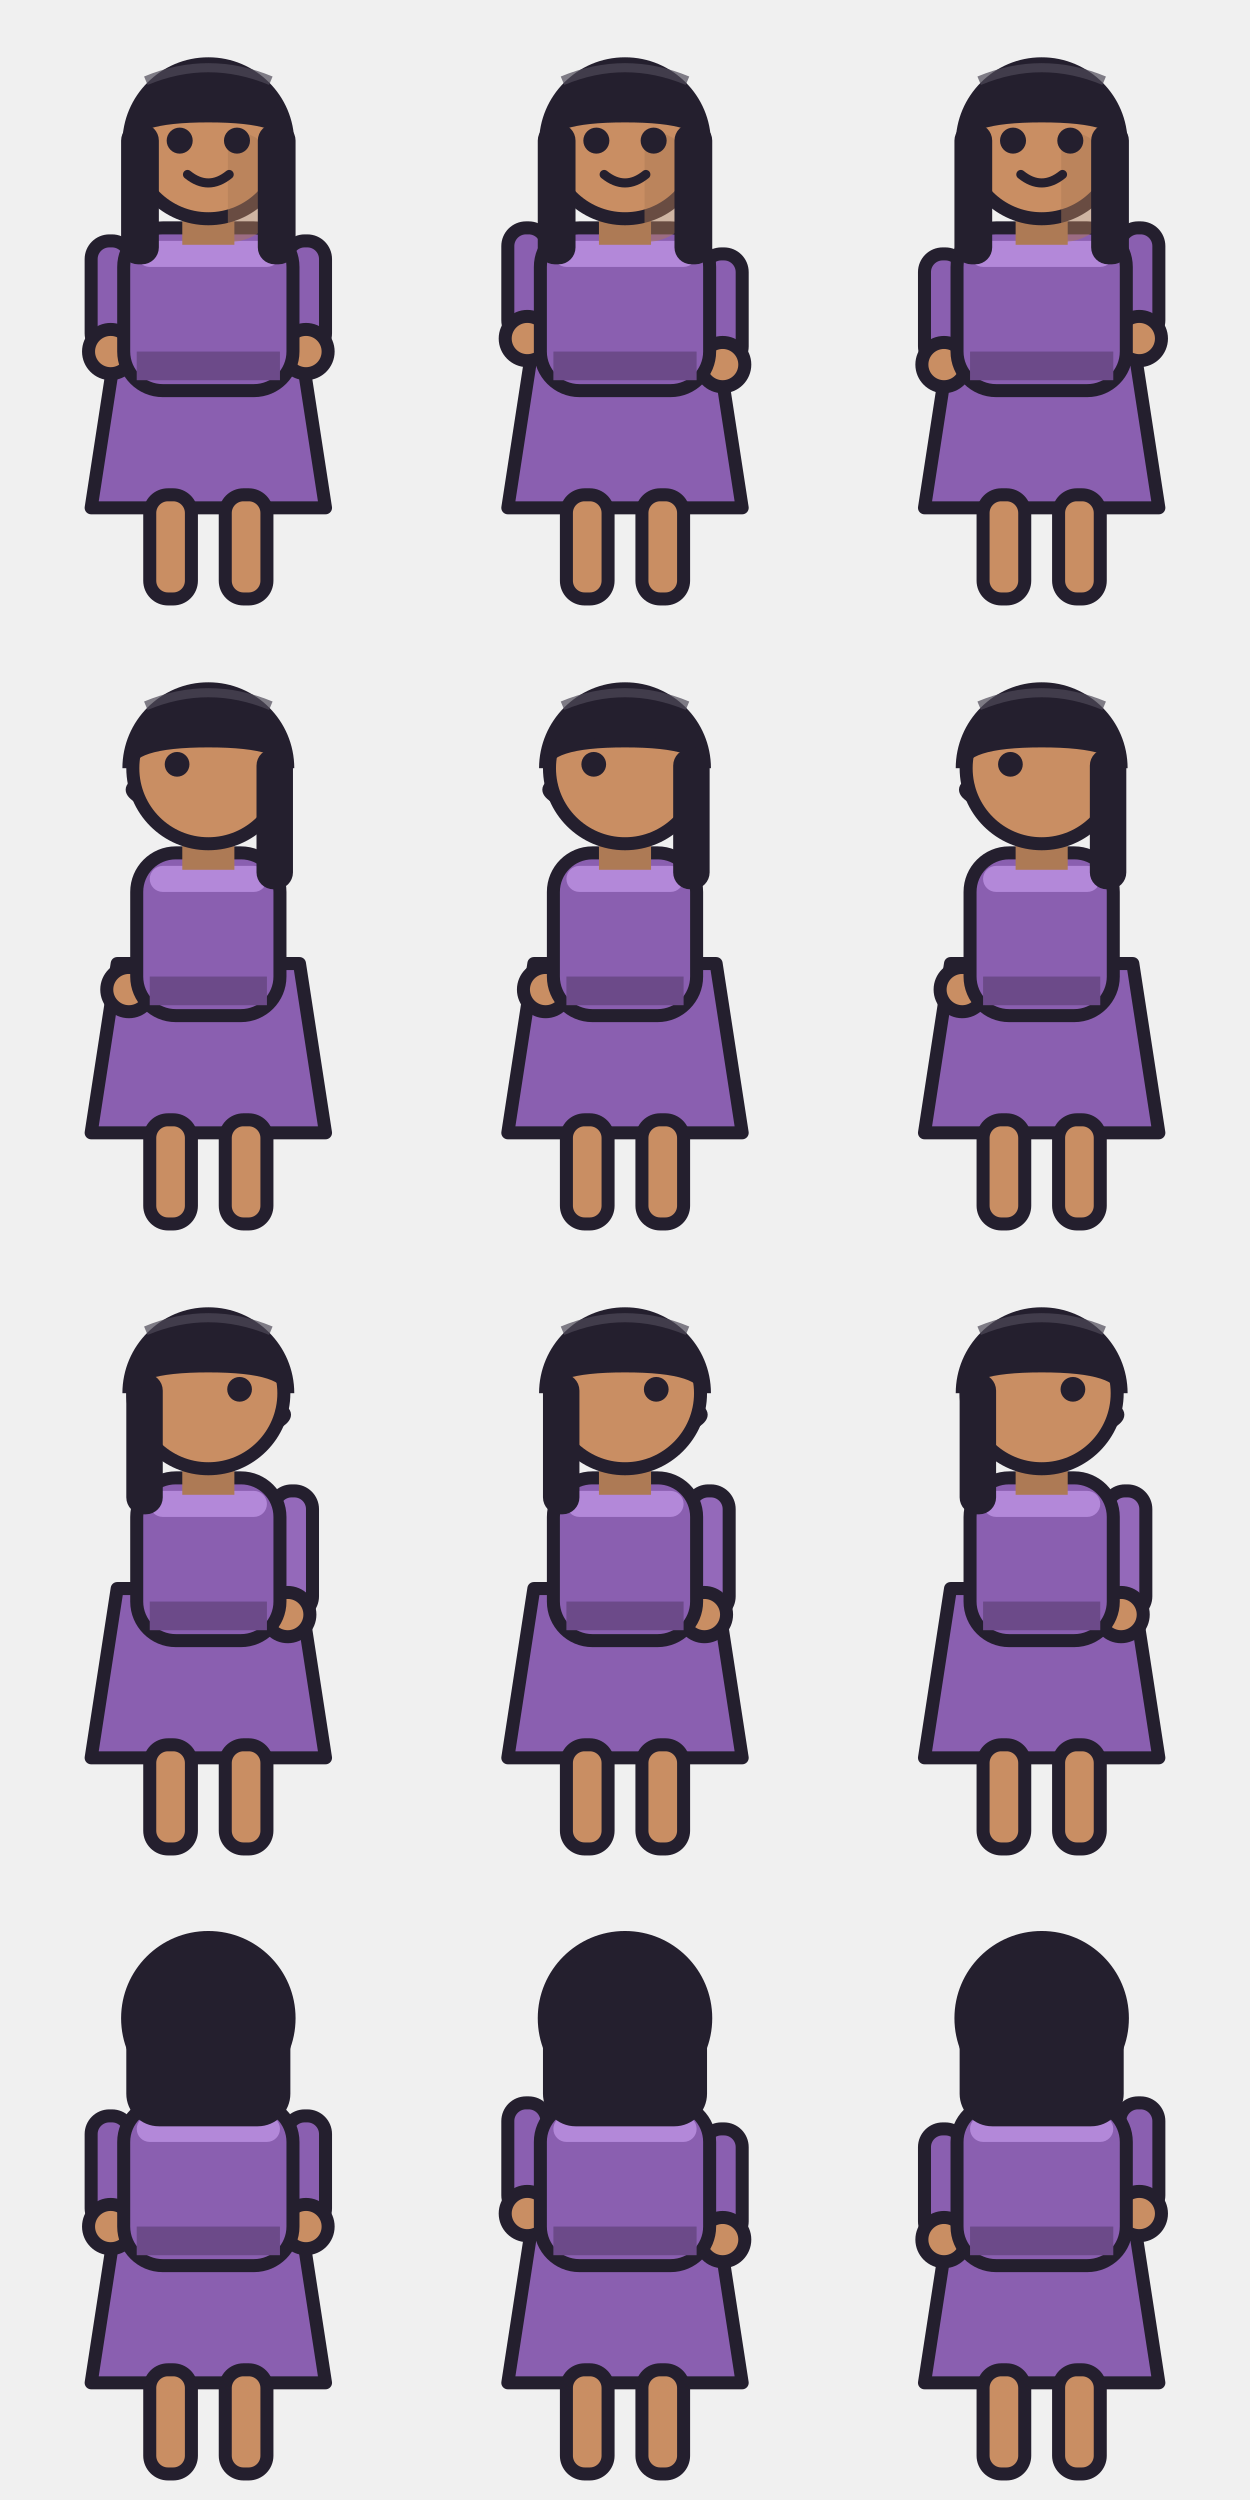
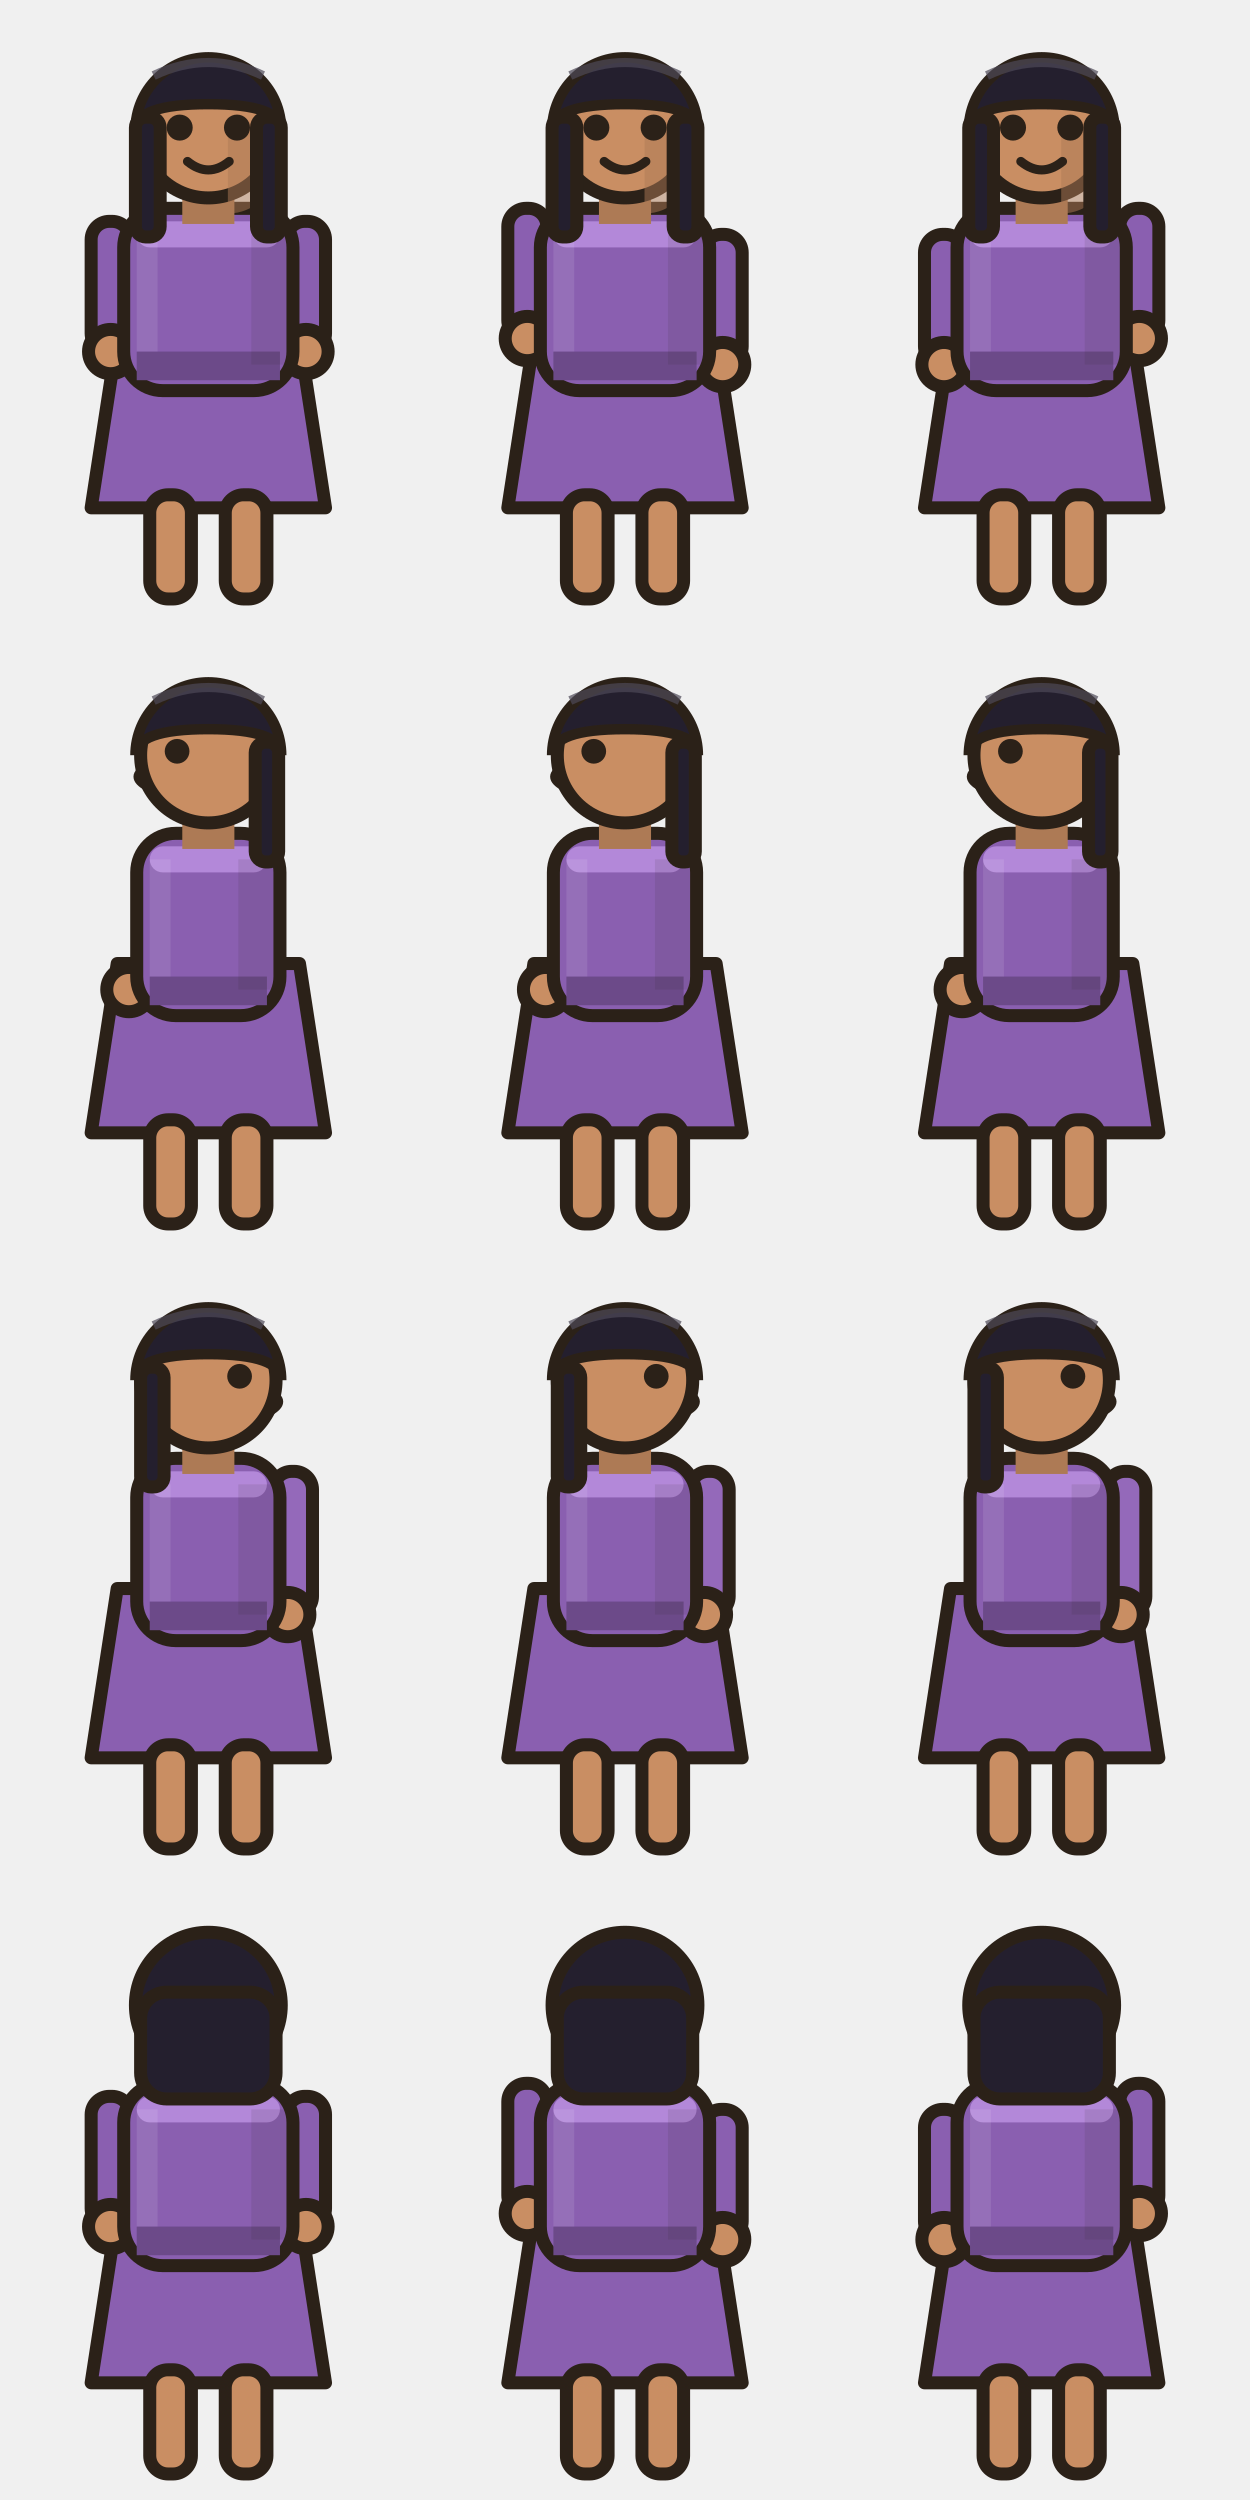
<svg xmlns="http://www.w3.org/2000/svg" width="96" height="192" viewBox="0 0 96 192">
  <g transform="translate(0 0)">
-     <path d="M9 26 L23 26 L25 39 L7 39 Z" fill="#8a5fb0" stroke="#241f2e" stroke-width="1" stroke-linejoin="round" />
-     <rect x="11.5" y="38" width="3.2" height="8" rx="1.4" fill="#c98e63" stroke="#241f2e" stroke-width="1" />
-     <rect x="17.3" y="38" width="3.2" height="8" rx="1.4" fill="#c98e63" stroke="#241f2e" stroke-width="1" />
-     <rect x="7" y="18.5" width="3" height="8.5" rx="1.4" fill="#8a5fb0" stroke="#241f2e" stroke-width="1" />
-     <rect x="22" y="18.5" width="3" height="8.5" rx="1.4" fill="#8a5fb0" stroke="#241f2e" stroke-width="1" />
-     <circle cx="8.5" cy="27" r="1.7" fill="#c98e63" stroke="#241f2e" stroke-width="1" />
-     <circle cx="23.5" cy="27" r="1.7" fill="#c98e63" stroke="#241f2e" stroke-width="1" />
-     <rect x="9.5" y="17.5" width="13" height="12.5" rx="3" fill="#8a5fb0" stroke="#241f2e" stroke-width="1" />
-     <rect x="10.5" y="18.5" width="11" height="2" rx="1" fill="#b388d9" />
-     <rect x="10.5" y="27" width="11" height="2.2" fill="#6c4a89" />
-     <rect x="14" y="15.3" width="4" height="3.5" fill="#ad7a55" />
-     <circle cx="16" cy="11" r="5.8" fill="#c98e63" stroke="#241f2e" stroke-width="1" />
-     <path d="M17.5 10 a4.3 4.3 0 0 1 0 8.6" fill="#ad7a55" opacity="0.5" />
-     <path d="M9.8 11 a6.2 6.2 0 0 1 12.4 0 q0 -2 -6.2 -2 q-6.2 0 -6.2 2 z" fill="#241f2e" stroke="#241f2e" stroke-width="0.8" />
-     <path d="M11.2 6.2 q4.8 -2 9.6 0" fill="none" stroke="#4d4857" stroke-width="0.7" opacity="0.7" />
-     <rect x="9.8" y="10" width="1.9" height="9.8" rx="0.8" fill="#241f2e" stroke="#241f2e" stroke-width="1" />
-     <rect x="20.3" y="10" width="1.9" height="9.8" rx="0.8" fill="#241f2e" stroke="#241f2e" stroke-width="1" />
-     <circle cx="13.8" cy="10.8" r="1" fill="#241f2e" />
-     <circle cx="18.2" cy="10.8" r="1" fill="#241f2e" />
-     <path d="M14.4 13.4 q1.6 1.3 3.2 0" fill="none" stroke="#241f2e" stroke-width="0.7" stroke-linecap="round" />
+     <path d="M9 26 L23 26 L25 39 L7 39 Z" fill="#8a5fb0" stroke="#2b2118" stroke-width="1" stroke-linejoin="round" />
+     <rect x="11.5" y="38" width="3.2" height="8" rx="1.4" fill="#c98e63" stroke="#2b2118" stroke-width="1" />
+     <rect x="17.3" y="38" width="3.2" height="8" rx="1.4" fill="#c98e63" stroke="#2b2118" stroke-width="1" />
+     <rect x="7" y="17" width="3" height="10" rx="1.4" fill="#8a5fb0" stroke="#2b2118" stroke-width="1" />
+     <rect x="22" y="17" width="3" height="10" rx="1.4" fill="#8a5fb0" stroke="#2b2118" stroke-width="1" />
+     <circle cx="8.5" cy="27" r="1.7" fill="#c98e63" stroke="#2b2118" stroke-width="1" />
+     <circle cx="23.5" cy="27" r="1.7" fill="#c98e63" stroke="#2b2118" stroke-width="1" />
+     <rect x="9.5" y="16" width="13" height="14" rx="3" fill="#8a5fb0" stroke="#2b2118" stroke-width="1" />
+     <rect x="10.5" y="17" width="11" height="2" rx="1" fill="#b388d9" />
+     <rect x="10.5" y="27" width="11" height="2.2" fill="#6c4a89" />
+     <rect x="19.3" y="18" width="3" height="10" fill="#2b2118" opacity="0.10" />
+     <rect x="10.5" y="18" width="1.6" height="9" fill="#ffffff" opacity="0.10" />
+     <rect x="14" y="13.7" width="4" height="3.5" fill="#ad7a55" />
+     <circle cx="16" cy="10" r="5.2" fill="#c98e63" stroke="#2b2118" stroke-width="1" />
+     <path d="M17.5 9 a3.7 3.7 0 0 1 0 7.4" fill="#ad7a55" opacity="0.5" />
+     <path d="M10.4 10 a5.6 5.6 0 0 1 11.2 0 q0 -2 -5.6 -2 q-5.6 0 -5.6 2 z" fill="#241f2e" stroke="#2b2118" stroke-width="0.8" />
+     <path d="M11.8 5.8 q4.2 -2 8.4 0" fill="none" stroke="#4d4857" stroke-width="0.7" opacity="0.7" />
+     <rect x="10.4" y="9" width="1.9" height="9.2" rx="0.8" fill="#241f2e" stroke="#2b2118" stroke-width="1" />
+     <rect x="19.7" y="9" width="1.9" height="9.2" rx="0.8" fill="#241f2e" stroke="#2b2118" stroke-width="1" />
+     <circle cx="13.8" cy="9.8" r="1" fill="#2b2118" />
+     <circle cx="18.2" cy="9.8" r="1" fill="#2b2118" />
+     <path d="M14.4 12.4 q1.6 1.3 3.2 0" fill="none" stroke="#2b2118" stroke-width="0.7" stroke-linecap="round" />
  </g>
  <g transform="translate(32 0)">
-     <path d="M9 26 L23 26 L25 39 L7 39 Z" fill="#8a5fb0" stroke="#241f2e" stroke-width="1" stroke-linejoin="round" />
-     <rect x="11.5" y="38" width="3.2" height="8" rx="1.4" fill="#c98e63" stroke="#241f2e" stroke-width="1" />
-     <rect x="17.3" y="38" width="3.2" height="8" rx="1.4" fill="#c98e63" stroke="#241f2e" stroke-width="1" />
-     <rect x="7" y="17.5" width="3" height="8.5" rx="1.4" fill="#8a5fb0" stroke="#241f2e" stroke-width="1" />
-     <rect x="22" y="19.5" width="3" height="8.5" rx="1.4" fill="#8a5fb0" stroke="#241f2e" stroke-width="1" />
-     <circle cx="8.5" cy="26" r="1.7" fill="#c98e63" stroke="#241f2e" stroke-width="1" />
-     <circle cx="23.5" cy="28" r="1.7" fill="#c98e63" stroke="#241f2e" stroke-width="1" />
-     <rect x="9.5" y="17.5" width="13" height="12.5" rx="3" fill="#8a5fb0" stroke="#241f2e" stroke-width="1" />
-     <rect x="10.5" y="18.5" width="11" height="2" rx="1" fill="#b388d9" />
-     <rect x="10.5" y="27" width="11" height="2.2" fill="#6c4a89" />
-     <rect x="14" y="15.3" width="4" height="3.5" fill="#ad7a55" />
-     <circle cx="16" cy="11" r="5.8" fill="#c98e63" stroke="#241f2e" stroke-width="1" />
-     <path d="M17.5 10 a4.3 4.3 0 0 1 0 8.6" fill="#ad7a55" opacity="0.5" />
-     <path d="M9.8 11 a6.2 6.2 0 0 1 12.4 0 q0 -2 -6.2 -2 q-6.2 0 -6.2 2 z" fill="#241f2e" stroke="#241f2e" stroke-width="0.8" />
-     <path d="M11.2 6.2 q4.8 -2 9.6 0" fill="none" stroke="#4d4857" stroke-width="0.7" opacity="0.7" />
-     <rect x="9.8" y="10" width="1.9" height="9.8" rx="0.8" fill="#241f2e" stroke="#241f2e" stroke-width="1" />
-     <rect x="20.3" y="10" width="1.9" height="9.8" rx="0.8" fill="#241f2e" stroke="#241f2e" stroke-width="1" />
-     <circle cx="13.8" cy="10.8" r="1" fill="#241f2e" />
-     <circle cx="18.2" cy="10.8" r="1" fill="#241f2e" />
-     <path d="M14.4 13.4 q1.6 1.3 3.2 0" fill="none" stroke="#241f2e" stroke-width="0.7" stroke-linecap="round" />
+     <path d="M9 26 L23 26 L25 39 L7 39 Z" fill="#8a5fb0" stroke="#2b2118" stroke-width="1" stroke-linejoin="round" />
+     <rect x="11.5" y="38" width="3.2" height="8" rx="1.4" fill="#c98e63" stroke="#2b2118" stroke-width="1" />
+     <rect x="17.3" y="38" width="3.2" height="8" rx="1.4" fill="#c98e63" stroke="#2b2118" stroke-width="1" />
+     <rect x="7" y="16" width="3" height="10" rx="1.4" fill="#8a5fb0" stroke="#2b2118" stroke-width="1" />
+     <rect x="22" y="18" width="3" height="10" rx="1.4" fill="#8a5fb0" stroke="#2b2118" stroke-width="1" />
+     <circle cx="8.5" cy="26" r="1.7" fill="#c98e63" stroke="#2b2118" stroke-width="1" />
+     <circle cx="23.5" cy="28" r="1.7" fill="#c98e63" stroke="#2b2118" stroke-width="1" />
+     <rect x="9.5" y="16" width="13" height="14" rx="3" fill="#8a5fb0" stroke="#2b2118" stroke-width="1" />
+     <rect x="10.5" y="17" width="11" height="2" rx="1" fill="#b388d9" />
+     <rect x="10.5" y="27" width="11" height="2.2" fill="#6c4a89" />
+     <rect x="19.3" y="18" width="3" height="10" fill="#2b2118" opacity="0.10" />
+     <rect x="10.5" y="18" width="1.6" height="9" fill="#ffffff" opacity="0.10" />
+     <rect x="14" y="13.7" width="4" height="3.5" fill="#ad7a55" />
+     <circle cx="16" cy="10" r="5.2" fill="#c98e63" stroke="#2b2118" stroke-width="1" />
+     <path d="M17.5 9 a3.7 3.7 0 0 1 0 7.4" fill="#ad7a55" opacity="0.5" />
+     <path d="M10.4 10 a5.6 5.6 0 0 1 11.2 0 q0 -2 -5.6 -2 q-5.6 0 -5.6 2 z" fill="#241f2e" stroke="#2b2118" stroke-width="0.8" />
+     <path d="M11.8 5.8 q4.2 -2 8.4 0" fill="none" stroke="#4d4857" stroke-width="0.7" opacity="0.7" />
+     <rect x="10.4" y="9" width="1.9" height="9.2" rx="0.8" fill="#241f2e" stroke="#2b2118" stroke-width="1" />
+     <rect x="19.7" y="9" width="1.9" height="9.2" rx="0.8" fill="#241f2e" stroke="#2b2118" stroke-width="1" />
+     <circle cx="13.8" cy="9.8" r="1" fill="#2b2118" />
+     <circle cx="18.2" cy="9.8" r="1" fill="#2b2118" />
+     <path d="M14.4 12.4 q1.6 1.3 3.2 0" fill="none" stroke="#2b2118" stroke-width="0.7" stroke-linecap="round" />
  </g>
  <g transform="translate(64 0)">
-     <path d="M9 26 L23 26 L25 39 L7 39 Z" fill="#8a5fb0" stroke="#241f2e" stroke-width="1" stroke-linejoin="round" />
-     <rect x="11.5" y="38" width="3.2" height="8" rx="1.4" fill="#c98e63" stroke="#241f2e" stroke-width="1" />
-     <rect x="17.3" y="38" width="3.2" height="8" rx="1.4" fill="#c98e63" stroke="#241f2e" stroke-width="1" />
-     <rect x="7" y="19.5" width="3" height="8.5" rx="1.4" fill="#8a5fb0" stroke="#241f2e" stroke-width="1" />
-     <rect x="22" y="17.5" width="3" height="8.5" rx="1.4" fill="#8a5fb0" stroke="#241f2e" stroke-width="1" />
-     <circle cx="8.5" cy="28" r="1.7" fill="#c98e63" stroke="#241f2e" stroke-width="1" />
-     <circle cx="23.5" cy="26" r="1.7" fill="#c98e63" stroke="#241f2e" stroke-width="1" />
-     <rect x="9.5" y="17.5" width="13" height="12.5" rx="3" fill="#8a5fb0" stroke="#241f2e" stroke-width="1" />
-     <rect x="10.5" y="18.5" width="11" height="2" rx="1" fill="#b388d9" />
-     <rect x="10.5" y="27" width="11" height="2.2" fill="#6c4a89" />
-     <rect x="14" y="15.3" width="4" height="3.5" fill="#ad7a55" />
-     <circle cx="16" cy="11" r="5.8" fill="#c98e63" stroke="#241f2e" stroke-width="1" />
-     <path d="M17.5 10 a4.3 4.3 0 0 1 0 8.6" fill="#ad7a55" opacity="0.5" />
-     <path d="M9.8 11 a6.2 6.2 0 0 1 12.4 0 q0 -2 -6.2 -2 q-6.2 0 -6.2 2 z" fill="#241f2e" stroke="#241f2e" stroke-width="0.8" />
-     <path d="M11.2 6.2 q4.8 -2 9.6 0" fill="none" stroke="#4d4857" stroke-width="0.7" opacity="0.7" />
-     <rect x="9.8" y="10" width="1.9" height="9.8" rx="0.8" fill="#241f2e" stroke="#241f2e" stroke-width="1" />
-     <rect x="20.3" y="10" width="1.9" height="9.8" rx="0.8" fill="#241f2e" stroke="#241f2e" stroke-width="1" />
-     <circle cx="13.8" cy="10.8" r="1" fill="#241f2e" />
-     <circle cx="18.2" cy="10.8" r="1" fill="#241f2e" />
-     <path d="M14.4 13.4 q1.6 1.3 3.2 0" fill="none" stroke="#241f2e" stroke-width="0.7" stroke-linecap="round" />
+     <path d="M9 26 L23 26 L25 39 L7 39 Z" fill="#8a5fb0" stroke="#2b2118" stroke-width="1" stroke-linejoin="round" />
+     <rect x="11.5" y="38" width="3.2" height="8" rx="1.4" fill="#c98e63" stroke="#2b2118" stroke-width="1" />
+     <rect x="17.3" y="38" width="3.2" height="8" rx="1.4" fill="#c98e63" stroke="#2b2118" stroke-width="1" />
+     <rect x="7" y="18" width="3" height="10" rx="1.4" fill="#8a5fb0" stroke="#2b2118" stroke-width="1" />
+     <rect x="22" y="16" width="3" height="10" rx="1.4" fill="#8a5fb0" stroke="#2b2118" stroke-width="1" />
+     <circle cx="8.5" cy="28" r="1.7" fill="#c98e63" stroke="#2b2118" stroke-width="1" />
+     <circle cx="23.5" cy="26" r="1.7" fill="#c98e63" stroke="#2b2118" stroke-width="1" />
+     <rect x="9.5" y="16" width="13" height="14" rx="3" fill="#8a5fb0" stroke="#2b2118" stroke-width="1" />
+     <rect x="10.5" y="17" width="11" height="2" rx="1" fill="#b388d9" />
+     <rect x="10.5" y="27" width="11" height="2.2" fill="#6c4a89" />
+     <rect x="19.3" y="18" width="3" height="10" fill="#2b2118" opacity="0.10" />
+     <rect x="10.5" y="18" width="1.6" height="9" fill="#ffffff" opacity="0.10" />
+     <rect x="14" y="13.7" width="4" height="3.5" fill="#ad7a55" />
+     <circle cx="16" cy="10" r="5.2" fill="#c98e63" stroke="#2b2118" stroke-width="1" />
+     <path d="M17.5 9 a3.7 3.7 0 0 1 0 7.4" fill="#ad7a55" opacity="0.5" />
+     <path d="M10.4 10 a5.6 5.6 0 0 1 11.2 0 q0 -2 -5.6 -2 q-5.6 0 -5.6 2 z" fill="#241f2e" stroke="#2b2118" stroke-width="0.8" />
+     <path d="M11.8 5.8 q4.2 -2 8.4 0" fill="none" stroke="#4d4857" stroke-width="0.7" opacity="0.7" />
+     <rect x="10.4" y="9" width="1.9" height="9.2" rx="0.8" fill="#241f2e" stroke="#2b2118" stroke-width="1" />
+     <rect x="19.7" y="9" width="1.9" height="9.2" rx="0.8" fill="#241f2e" stroke="#2b2118" stroke-width="1" />
+     <circle cx="13.8" cy="9.8" r="1" fill="#2b2118" />
+     <circle cx="18.2" cy="9.8" r="1" fill="#2b2118" />
+     <path d="M14.4 12.4 q1.6 1.3 3.2 0" fill="none" stroke="#2b2118" stroke-width="0.7" stroke-linecap="round" />
  </g>
  <g transform="translate(0 48)">
-     <path d="M9 26 L23 26 L25 39 L7 39 Z" fill="#8a5fb0" stroke="#241f2e" stroke-width="1" stroke-linejoin="round" />
-     <rect x="11.5" y="38" width="3.2" height="8" rx="1.4" fill="#c98e63" stroke="#241f2e" stroke-width="1" />
-     <rect x="17.3" y="38" width="3.2" height="8" rx="1.4" fill="#c98e63" stroke="#241f2e" stroke-width="1" />
-     <rect x="11" y="18.5" width="3" height="9.5" rx="1.4" fill="#9469ba" stroke="#241f2e" stroke-width="1" />
-     <circle cx="9.9" cy="28" r="1.7" fill="#c98e63" stroke="#241f2e" stroke-width="1" />
-     <rect x="10.5" y="17.5" width="11" height="12.5" rx="3" fill="#8a5fb0" stroke="#241f2e" stroke-width="1" />
-     <rect x="11.5" y="18.5" width="9" height="2" rx="1" fill="#b388d9" />
-     <rect x="11.5" y="27" width="9" height="2.2" fill="#6c4a89" />
-     <rect x="14" y="15.3" width="4" height="3.5" fill="#ad7a55" />
-     <circle cx="16" cy="11" r="5.8" fill="#c98e63" stroke="#241f2e" stroke-width="1" />
-     <path d="M9.8 11 a6.2 6.2 0 0 1 12.4 0 q0 -2 -6.2 -2 q-6.2 0 -6.2 2 z" fill="#241f2e" stroke="#241f2e" stroke-width="0.8" />
-     <path d="M11.2 6.2 q4.8 -2 9.6 0" fill="none" stroke="#4d4857" stroke-width="0.7" opacity="0.7" />
-     <rect x="20.2" y="10" width="1.8" height="9.8" rx="0.8" fill="#241f2e" stroke="#241f2e" stroke-width="1" />
-     <circle cx="13.6" cy="10.7" r="0.95" fill="#241f2e" />
-     <path d="M10.7 12 q-1.4 0.6 0 1.4" fill="none" stroke="#241f2e" stroke-width="0.7" />
+     <path d="M9 26 L23 26 L25 39 L7 39 Z" fill="#8a5fb0" stroke="#2b2118" stroke-width="1" stroke-linejoin="round" />
+     <rect x="11.5" y="38" width="3.2" height="8" rx="1.4" fill="#c98e63" stroke="#2b2118" stroke-width="1" />
+     <rect x="17.3" y="38" width="3.2" height="8" rx="1.4" fill="#c98e63" stroke="#2b2118" stroke-width="1" />
+     <rect x="11" y="17" width="3" height="11" rx="1.4" fill="#9469ba" stroke="#2b2118" stroke-width="1" />
+     <circle cx="9.9" cy="28" r="1.7" fill="#c98e63" stroke="#2b2118" stroke-width="1" />
+     <rect x="10.5" y="16" width="11" height="14" rx="3" fill="#8a5fb0" stroke="#2b2118" stroke-width="1" />
+     <rect x="11.5" y="17" width="9" height="2" rx="1" fill="#b388d9" />
+     <rect x="11.5" y="27" width="9" height="2.2" fill="#6c4a89" />
+     <rect x="18.3" y="18" width="3" height="10" fill="#2b2118" opacity="0.10" />
+     <rect x="11.5" y="18" width="1.6" height="9" fill="#ffffff" opacity="0.10" />
+     <rect x="14" y="13.7" width="4" height="3.5" fill="#ad7a55" />
+     <circle cx="16" cy="10" r="5.2" fill="#c98e63" stroke="#2b2118" stroke-width="1" />
+     <path d="M10.4 10 a5.6 5.6 0 0 1 11.2 0 q0 -2 -5.6 -2 q-5.6 0 -5.6 2 z" fill="#241f2e" stroke="#2b2118" stroke-width="0.8" />
+     <path d="M11.8 5.8 q4.2 -2 8.4 0" fill="none" stroke="#4d4857" stroke-width="0.7" opacity="0.7" />
+     <rect x="19.6" y="9" width="1.8" height="9.2" rx="0.8" fill="#241f2e" stroke="#2b2118" stroke-width="1" />
+     <circle cx="13.6" cy="9.7" r="0.95" fill="#2b2118" />
+     <path d="M11.3 11 q-1.4 0.6 0 1.4" fill="none" stroke="#2b2118" stroke-width="0.7" />
  </g>
  <g transform="translate(32 48)">
-     <path d="M9 26 L23 26 L25 39 L7 39 Z" fill="#8a5fb0" stroke="#241f2e" stroke-width="1" stroke-linejoin="round" />
-     <rect x="11.5" y="38" width="3.2" height="8" rx="1.4" fill="#c98e63" stroke="#241f2e" stroke-width="1" />
-     <rect x="17.3" y="38" width="3.2" height="8" rx="1.4" fill="#c98e63" stroke="#241f2e" stroke-width="1" />
-     <rect x="11" y="18.5" width="3" height="9.5" rx="1.4" fill="#9469ba" stroke="#241f2e" stroke-width="1" />
-     <circle cx="9.9" cy="28" r="1.7" fill="#c98e63" stroke="#241f2e" stroke-width="1" />
-     <rect x="10.5" y="17.5" width="11" height="12.5" rx="3" fill="#8a5fb0" stroke="#241f2e" stroke-width="1" />
-     <rect x="11.5" y="18.5" width="9" height="2" rx="1" fill="#b388d9" />
-     <rect x="11.5" y="27" width="9" height="2.2" fill="#6c4a89" />
-     <rect x="14" y="15.3" width="4" height="3.5" fill="#ad7a55" />
-     <circle cx="16" cy="11" r="5.8" fill="#c98e63" stroke="#241f2e" stroke-width="1" />
-     <path d="M9.8 11 a6.2 6.2 0 0 1 12.4 0 q0 -2 -6.2 -2 q-6.2 0 -6.2 2 z" fill="#241f2e" stroke="#241f2e" stroke-width="0.8" />
-     <path d="M11.2 6.2 q4.8 -2 9.6 0" fill="none" stroke="#4d4857" stroke-width="0.7" opacity="0.7" />
-     <rect x="20.2" y="10" width="1.8" height="9.8" rx="0.8" fill="#241f2e" stroke="#241f2e" stroke-width="1" />
-     <circle cx="13.6" cy="10.7" r="0.95" fill="#241f2e" />
-     <path d="M10.7 12 q-1.4 0.6 0 1.4" fill="none" stroke="#241f2e" stroke-width="0.7" />
+     <path d="M9 26 L23 26 L25 39 L7 39 Z" fill="#8a5fb0" stroke="#2b2118" stroke-width="1" stroke-linejoin="round" />
+     <rect x="11.5" y="38" width="3.2" height="8" rx="1.4" fill="#c98e63" stroke="#2b2118" stroke-width="1" />
+     <rect x="17.3" y="38" width="3.2" height="8" rx="1.4" fill="#c98e63" stroke="#2b2118" stroke-width="1" />
+     <rect x="11" y="17" width="3" height="11" rx="1.4" fill="#9469ba" stroke="#2b2118" stroke-width="1" />
+     <circle cx="9.9" cy="28" r="1.7" fill="#c98e63" stroke="#2b2118" stroke-width="1" />
+     <rect x="10.5" y="16" width="11" height="14" rx="3" fill="#8a5fb0" stroke="#2b2118" stroke-width="1" />
+     <rect x="11.5" y="17" width="9" height="2" rx="1" fill="#b388d9" />
+     <rect x="11.5" y="27" width="9" height="2.2" fill="#6c4a89" />
+     <rect x="18.3" y="18" width="3" height="10" fill="#2b2118" opacity="0.10" />
+     <rect x="11.5" y="18" width="1.6" height="9" fill="#ffffff" opacity="0.10" />
+     <rect x="14" y="13.7" width="4" height="3.5" fill="#ad7a55" />
+     <circle cx="16" cy="10" r="5.2" fill="#c98e63" stroke="#2b2118" stroke-width="1" />
+     <path d="M10.4 10 a5.6 5.6 0 0 1 11.2 0 q0 -2 -5.6 -2 q-5.6 0 -5.6 2 z" fill="#241f2e" stroke="#2b2118" stroke-width="0.8" />
+     <path d="M11.8 5.8 q4.2 -2 8.4 0" fill="none" stroke="#4d4857" stroke-width="0.7" opacity="0.7" />
+     <rect x="19.6" y="9" width="1.8" height="9.2" rx="0.8" fill="#241f2e" stroke="#2b2118" stroke-width="1" />
+     <circle cx="13.6" cy="9.7" r="0.95" fill="#2b2118" />
+     <path d="M11.3 11 q-1.4 0.6 0 1.4" fill="none" stroke="#2b2118" stroke-width="0.7" />
  </g>
  <g transform="translate(64 48)">
-     <path d="M9 26 L23 26 L25 39 L7 39 Z" fill="#8a5fb0" stroke="#241f2e" stroke-width="1" stroke-linejoin="round" />
-     <rect x="11.5" y="38" width="3.2" height="8" rx="1.4" fill="#c98e63" stroke="#241f2e" stroke-width="1" />
-     <rect x="17.3" y="38" width="3.2" height="8" rx="1.4" fill="#c98e63" stroke="#241f2e" stroke-width="1" />
-     <rect x="11" y="18.5" width="3" height="9.5" rx="1.4" fill="#9469ba" stroke="#241f2e" stroke-width="1" />
-     <circle cx="9.9" cy="28" r="1.7" fill="#c98e63" stroke="#241f2e" stroke-width="1" />
-     <rect x="10.5" y="17.5" width="11" height="12.5" rx="3" fill="#8a5fb0" stroke="#241f2e" stroke-width="1" />
-     <rect x="11.5" y="18.5" width="9" height="2" rx="1" fill="#b388d9" />
-     <rect x="11.5" y="27" width="9" height="2.2" fill="#6c4a89" />
-     <rect x="14" y="15.3" width="4" height="3.5" fill="#ad7a55" />
-     <circle cx="16" cy="11" r="5.8" fill="#c98e63" stroke="#241f2e" stroke-width="1" />
-     <path d="M9.8 11 a6.2 6.2 0 0 1 12.4 0 q0 -2 -6.2 -2 q-6.2 0 -6.2 2 z" fill="#241f2e" stroke="#241f2e" stroke-width="0.8" />
-     <path d="M11.2 6.2 q4.8 -2 9.6 0" fill="none" stroke="#4d4857" stroke-width="0.7" opacity="0.7" />
-     <rect x="20.2" y="10" width="1.8" height="9.8" rx="0.8" fill="#241f2e" stroke="#241f2e" stroke-width="1" />
-     <circle cx="13.6" cy="10.7" r="0.95" fill="#241f2e" />
-     <path d="M10.7 12 q-1.4 0.6 0 1.4" fill="none" stroke="#241f2e" stroke-width="0.7" />
+     <path d="M9 26 L23 26 L25 39 L7 39 Z" fill="#8a5fb0" stroke="#2b2118" stroke-width="1" stroke-linejoin="round" />
+     <rect x="11.5" y="38" width="3.2" height="8" rx="1.4" fill="#c98e63" stroke="#2b2118" stroke-width="1" />
+     <rect x="17.3" y="38" width="3.2" height="8" rx="1.4" fill="#c98e63" stroke="#2b2118" stroke-width="1" />
+     <rect x="11" y="17" width="3" height="11" rx="1.4" fill="#9469ba" stroke="#2b2118" stroke-width="1" />
+     <circle cx="9.9" cy="28" r="1.7" fill="#c98e63" stroke="#2b2118" stroke-width="1" />
+     <rect x="10.5" y="16" width="11" height="14" rx="3" fill="#8a5fb0" stroke="#2b2118" stroke-width="1" />
+     <rect x="11.5" y="17" width="9" height="2" rx="1" fill="#b388d9" />
+     <rect x="11.5" y="27" width="9" height="2.2" fill="#6c4a89" />
+     <rect x="18.3" y="18" width="3" height="10" fill="#2b2118" opacity="0.10" />
+     <rect x="11.5" y="18" width="1.6" height="9" fill="#ffffff" opacity="0.10" />
+     <rect x="14" y="13.7" width="4" height="3.5" fill="#ad7a55" />
+     <circle cx="16" cy="10" r="5.2" fill="#c98e63" stroke="#2b2118" stroke-width="1" />
+     <path d="M10.4 10 a5.6 5.6 0 0 1 11.2 0 q0 -2 -5.6 -2 q-5.6 0 -5.6 2 z" fill="#241f2e" stroke="#2b2118" stroke-width="0.8" />
+     <path d="M11.8 5.8 q4.2 -2 8.4 0" fill="none" stroke="#4d4857" stroke-width="0.7" opacity="0.7" />
+     <rect x="19.6" y="9" width="1.8" height="9.2" rx="0.8" fill="#241f2e" stroke="#2b2118" stroke-width="1" />
+     <circle cx="13.6" cy="9.7" r="0.95" fill="#2b2118" />
+     <path d="M11.3 11 q-1.4 0.6 0 1.4" fill="none" stroke="#2b2118" stroke-width="0.7" />
  </g>
  <g transform="translate(0 96)">
-     <path d="M9 26 L23 26 L25 39 L7 39 Z" fill="#8a5fb0" stroke="#241f2e" stroke-width="1" stroke-linejoin="round" />
-     <rect x="11.5" y="38" width="3.2" height="8" rx="1.4" fill="#c98e63" stroke="#241f2e" stroke-width="1" />
-     <rect x="17.3" y="38" width="3.2" height="8" rx="1.4" fill="#c98e63" stroke="#241f2e" stroke-width="1" />
-     <rect x="21" y="18.5" width="3" height="9.5" rx="1.4" fill="#9469ba" stroke="#241f2e" stroke-width="1" />
-     <circle cx="22.1" cy="28" r="1.7" fill="#c98e63" stroke="#241f2e" stroke-width="1" />
-     <rect x="10.5" y="17.5" width="11" height="12.5" rx="3" fill="#8a5fb0" stroke="#241f2e" stroke-width="1" />
-     <rect x="11.5" y="18.5" width="9" height="2" rx="1" fill="#b388d9" />
-     <rect x="11.5" y="27" width="9" height="2.2" fill="#6c4a89" />
-     <rect x="14" y="15.3" width="4" height="3.5" fill="#ad7a55" />
-     <circle cx="16" cy="11" r="5.8" fill="#c98e63" stroke="#241f2e" stroke-width="1" />
-     <path d="M9.8 11 a6.2 6.2 0 0 1 12.4 0 q0 -2 -6.2 -2 q-6.2 0 -6.2 2 z" fill="#241f2e" stroke="#241f2e" stroke-width="0.8" />
-     <path d="M11.2 6.2 q4.8 -2 9.6 0" fill="none" stroke="#4d4857" stroke-width="0.7" opacity="0.7" />
-     <rect x="10.2" y="10" width="1.8" height="9.8" rx="0.8" fill="#241f2e" stroke="#241f2e" stroke-width="1" />
-     <circle cx="18.4" cy="10.7" r="0.95" fill="#241f2e" />
-     <path d="M21.3 12 q1.4 0.6 0 1.4" fill="none" stroke="#241f2e" stroke-width="0.7" />
+     <path d="M9 26 L23 26 L25 39 L7 39 Z" fill="#8a5fb0" stroke="#2b2118" stroke-width="1" stroke-linejoin="round" />
+     <rect x="11.5" y="38" width="3.2" height="8" rx="1.4" fill="#c98e63" stroke="#2b2118" stroke-width="1" />
+     <rect x="17.3" y="38" width="3.2" height="8" rx="1.4" fill="#c98e63" stroke="#2b2118" stroke-width="1" />
+     <rect x="21" y="17" width="3" height="11" rx="1.4" fill="#9469ba" stroke="#2b2118" stroke-width="1" />
+     <circle cx="22.1" cy="28" r="1.7" fill="#c98e63" stroke="#2b2118" stroke-width="1" />
+     <rect x="10.5" y="16" width="11" height="14" rx="3" fill="#8a5fb0" stroke="#2b2118" stroke-width="1" />
+     <rect x="11.5" y="17" width="9" height="2" rx="1" fill="#b388d9" />
+     <rect x="11.5" y="27" width="9" height="2.2" fill="#6c4a89" />
+     <rect x="18.3" y="18" width="3" height="10" fill="#2b2118" opacity="0.10" />
+     <rect x="11.5" y="18" width="1.6" height="9" fill="#ffffff" opacity="0.10" />
+     <rect x="14" y="13.7" width="4" height="3.5" fill="#ad7a55" />
+     <circle cx="16" cy="10" r="5.2" fill="#c98e63" stroke="#2b2118" stroke-width="1" />
+     <path d="M10.4 10 a5.6 5.6 0 0 1 11.2 0 q0 -2 -5.6 -2 q-5.6 0 -5.6 2 z" fill="#241f2e" stroke="#2b2118" stroke-width="0.8" />
+     <path d="M11.8 5.8 q4.2 -2 8.4 0" fill="none" stroke="#4d4857" stroke-width="0.7" opacity="0.7" />
+     <rect x="10.8" y="9" width="1.8" height="9.2" rx="0.8" fill="#241f2e" stroke="#2b2118" stroke-width="1" />
+     <circle cx="18.4" cy="9.7" r="0.95" fill="#2b2118" />
+     <path d="M20.7 11 q1.4 0.6 0 1.4" fill="none" stroke="#2b2118" stroke-width="0.7" />
  </g>
  <g transform="translate(32 96)">
-     <path d="M9 26 L23 26 L25 39 L7 39 Z" fill="#8a5fb0" stroke="#241f2e" stroke-width="1" stroke-linejoin="round" />
-     <rect x="11.5" y="38" width="3.2" height="8" rx="1.4" fill="#c98e63" stroke="#241f2e" stroke-width="1" />
-     <rect x="17.3" y="38" width="3.2" height="8" rx="1.4" fill="#c98e63" stroke="#241f2e" stroke-width="1" />
-     <rect x="21" y="18.5" width="3" height="9.5" rx="1.4" fill="#9469ba" stroke="#241f2e" stroke-width="1" />
-     <circle cx="22.1" cy="28" r="1.7" fill="#c98e63" stroke="#241f2e" stroke-width="1" />
-     <rect x="10.5" y="17.5" width="11" height="12.5" rx="3" fill="#8a5fb0" stroke="#241f2e" stroke-width="1" />
-     <rect x="11.5" y="18.5" width="9" height="2" rx="1" fill="#b388d9" />
-     <rect x="11.5" y="27" width="9" height="2.2" fill="#6c4a89" />
-     <rect x="14" y="15.3" width="4" height="3.5" fill="#ad7a55" />
-     <circle cx="16" cy="11" r="5.8" fill="#c98e63" stroke="#241f2e" stroke-width="1" />
-     <path d="M9.8 11 a6.2 6.2 0 0 1 12.4 0 q0 -2 -6.2 -2 q-6.2 0 -6.2 2 z" fill="#241f2e" stroke="#241f2e" stroke-width="0.8" />
-     <path d="M11.2 6.2 q4.8 -2 9.6 0" fill="none" stroke="#4d4857" stroke-width="0.7" opacity="0.7" />
-     <rect x="10.2" y="10" width="1.8" height="9.8" rx="0.8" fill="#241f2e" stroke="#241f2e" stroke-width="1" />
-     <circle cx="18.4" cy="10.7" r="0.95" fill="#241f2e" />
-     <path d="M21.3 12 q1.4 0.6 0 1.4" fill="none" stroke="#241f2e" stroke-width="0.7" />
+     <path d="M9 26 L23 26 L25 39 L7 39 Z" fill="#8a5fb0" stroke="#2b2118" stroke-width="1" stroke-linejoin="round" />
+     <rect x="11.5" y="38" width="3.2" height="8" rx="1.4" fill="#c98e63" stroke="#2b2118" stroke-width="1" />
+     <rect x="17.3" y="38" width="3.2" height="8" rx="1.4" fill="#c98e63" stroke="#2b2118" stroke-width="1" />
+     <rect x="21" y="17" width="3" height="11" rx="1.4" fill="#9469ba" stroke="#2b2118" stroke-width="1" />
+     <circle cx="22.1" cy="28" r="1.7" fill="#c98e63" stroke="#2b2118" stroke-width="1" />
+     <rect x="10.5" y="16" width="11" height="14" rx="3" fill="#8a5fb0" stroke="#2b2118" stroke-width="1" />
+     <rect x="11.5" y="17" width="9" height="2" rx="1" fill="#b388d9" />
+     <rect x="11.5" y="27" width="9" height="2.2" fill="#6c4a89" />
+     <rect x="18.3" y="18" width="3" height="10" fill="#2b2118" opacity="0.10" />
+     <rect x="11.5" y="18" width="1.6" height="9" fill="#ffffff" opacity="0.10" />
+     <rect x="14" y="13.7" width="4" height="3.5" fill="#ad7a55" />
+     <circle cx="16" cy="10" r="5.2" fill="#c98e63" stroke="#2b2118" stroke-width="1" />
+     <path d="M10.4 10 a5.6 5.6 0 0 1 11.2 0 q0 -2 -5.6 -2 q-5.6 0 -5.6 2 z" fill="#241f2e" stroke="#2b2118" stroke-width="0.8" />
+     <path d="M11.8 5.8 q4.2 -2 8.4 0" fill="none" stroke="#4d4857" stroke-width="0.7" opacity="0.7" />
+     <rect x="10.8" y="9" width="1.8" height="9.2" rx="0.8" fill="#241f2e" stroke="#2b2118" stroke-width="1" />
+     <circle cx="18.4" cy="9.7" r="0.95" fill="#2b2118" />
+     <path d="M20.7 11 q1.4 0.6 0 1.4" fill="none" stroke="#2b2118" stroke-width="0.7" />
  </g>
  <g transform="translate(64 96)">
-     <path d="M9 26 L23 26 L25 39 L7 39 Z" fill="#8a5fb0" stroke="#241f2e" stroke-width="1" stroke-linejoin="round" />
-     <rect x="11.5" y="38" width="3.2" height="8" rx="1.4" fill="#c98e63" stroke="#241f2e" stroke-width="1" />
-     <rect x="17.3" y="38" width="3.2" height="8" rx="1.4" fill="#c98e63" stroke="#241f2e" stroke-width="1" />
-     <rect x="21" y="18.5" width="3" height="9.5" rx="1.4" fill="#9469ba" stroke="#241f2e" stroke-width="1" />
-     <circle cx="22.1" cy="28" r="1.7" fill="#c98e63" stroke="#241f2e" stroke-width="1" />
-     <rect x="10.5" y="17.5" width="11" height="12.5" rx="3" fill="#8a5fb0" stroke="#241f2e" stroke-width="1" />
-     <rect x="11.5" y="18.5" width="9" height="2" rx="1" fill="#b388d9" />
-     <rect x="11.5" y="27" width="9" height="2.2" fill="#6c4a89" />
-     <rect x="14" y="15.3" width="4" height="3.5" fill="#ad7a55" />
-     <circle cx="16" cy="11" r="5.8" fill="#c98e63" stroke="#241f2e" stroke-width="1" />
-     <path d="M9.8 11 a6.2 6.2 0 0 1 12.4 0 q0 -2 -6.2 -2 q-6.2 0 -6.2 2 z" fill="#241f2e" stroke="#241f2e" stroke-width="0.8" />
-     <path d="M11.2 6.2 q4.8 -2 9.6 0" fill="none" stroke="#4d4857" stroke-width="0.7" opacity="0.7" />
-     <rect x="10.2" y="10" width="1.8" height="9.8" rx="0.8" fill="#241f2e" stroke="#241f2e" stroke-width="1" />
-     <circle cx="18.4" cy="10.7" r="0.95" fill="#241f2e" />
-     <path d="M21.3 12 q1.4 0.6 0 1.4" fill="none" stroke="#241f2e" stroke-width="0.7" />
+     <path d="M9 26 L23 26 L25 39 L7 39 Z" fill="#8a5fb0" stroke="#2b2118" stroke-width="1" stroke-linejoin="round" />
+     <rect x="11.5" y="38" width="3.2" height="8" rx="1.4" fill="#c98e63" stroke="#2b2118" stroke-width="1" />
+     <rect x="17.3" y="38" width="3.2" height="8" rx="1.4" fill="#c98e63" stroke="#2b2118" stroke-width="1" />
+     <rect x="21" y="17" width="3" height="11" rx="1.4" fill="#9469ba" stroke="#2b2118" stroke-width="1" />
+     <circle cx="22.1" cy="28" r="1.7" fill="#c98e63" stroke="#2b2118" stroke-width="1" />
+     <rect x="10.5" y="16" width="11" height="14" rx="3" fill="#8a5fb0" stroke="#2b2118" stroke-width="1" />
+     <rect x="11.5" y="17" width="9" height="2" rx="1" fill="#b388d9" />
+     <rect x="11.5" y="27" width="9" height="2.2" fill="#6c4a89" />
+     <rect x="18.3" y="18" width="3" height="10" fill="#2b2118" opacity="0.10" />
+     <rect x="11.5" y="18" width="1.6" height="9" fill="#ffffff" opacity="0.10" />
+     <rect x="14" y="13.7" width="4" height="3.5" fill="#ad7a55" />
+     <circle cx="16" cy="10" r="5.2" fill="#c98e63" stroke="#2b2118" stroke-width="1" />
+     <path d="M10.4 10 a5.6 5.6 0 0 1 11.2 0 q0 -2 -5.6 -2 q-5.6 0 -5.6 2 z" fill="#241f2e" stroke="#2b2118" stroke-width="0.8" />
+     <path d="M11.8 5.8 q4.2 -2 8.4 0" fill="none" stroke="#4d4857" stroke-width="0.7" opacity="0.7" />
+     <rect x="10.8" y="9" width="1.8" height="9.2" rx="0.8" fill="#241f2e" stroke="#2b2118" stroke-width="1" />
+     <circle cx="18.4" cy="9.7" r="0.95" fill="#2b2118" />
+     <path d="M20.7 11 q1.4 0.6 0 1.4" fill="none" stroke="#2b2118" stroke-width="0.7" />
  </g>
  <g transform="translate(0 144)">
-     <path d="M9 26 L23 26 L25 39 L7 39 Z" fill="#8a5fb0" stroke="#241f2e" stroke-width="1" stroke-linejoin="round" />
-     <rect x="11.5" y="38" width="3.2" height="8" rx="1.4" fill="#c98e63" stroke="#241f2e" stroke-width="1" />
-     <rect x="17.3" y="38" width="3.2" height="8" rx="1.4" fill="#c98e63" stroke="#241f2e" stroke-width="1" />
-     <rect x="7" y="18.5" width="3" height="8.5" rx="1.4" fill="#8a5fb0" stroke="#241f2e" stroke-width="1" />
-     <rect x="22" y="18.5" width="3" height="8.5" rx="1.4" fill="#8a5fb0" stroke="#241f2e" stroke-width="1" />
-     <circle cx="8.5" cy="27" r="1.7" fill="#c98e63" stroke="#241f2e" stroke-width="1" />
-     <circle cx="23.5" cy="27" r="1.7" fill="#c98e63" stroke="#241f2e" stroke-width="1" />
-     <rect x="9.5" y="17.5" width="13" height="12.5" rx="3" fill="#8a5fb0" stroke="#241f2e" stroke-width="1" />
-     <rect x="10.5" y="18.5" width="11" height="2" rx="1" fill="#b388d9" />
-     <rect x="10.5" y="27" width="11" height="2.2" fill="#6c4a89" />
-     <rect x="14" y="15.3" width="4" height="3.5" fill="#ad7a55" />
-     <circle cx="16" cy="11" r="5.8" fill="#c98e63" stroke="#241f2e" stroke-width="1" />
-     <circle cx="16" cy="11" r="6.2" fill="#241f2e" stroke="#241f2e" stroke-width="1" />
-     <rect x="10.2" y="10" width="11.6" height="8.8" rx="2" fill="#241f2e" stroke="#241f2e" stroke-width="1" />
+     <path d="M9 26 L23 26 L25 39 L7 39 Z" fill="#8a5fb0" stroke="#2b2118" stroke-width="1" stroke-linejoin="round" />
+     <rect x="11.5" y="38" width="3.2" height="8" rx="1.4" fill="#c98e63" stroke="#2b2118" stroke-width="1" />
+     <rect x="17.3" y="38" width="3.2" height="8" rx="1.4" fill="#c98e63" stroke="#2b2118" stroke-width="1" />
+     <rect x="7" y="17" width="3" height="10" rx="1.4" fill="#8a5fb0" stroke="#2b2118" stroke-width="1" />
+     <rect x="22" y="17" width="3" height="10" rx="1.4" fill="#8a5fb0" stroke="#2b2118" stroke-width="1" />
+     <circle cx="8.5" cy="27" r="1.7" fill="#c98e63" stroke="#2b2118" stroke-width="1" />
+     <circle cx="23.5" cy="27" r="1.7" fill="#c98e63" stroke="#2b2118" stroke-width="1" />
+     <rect x="9.5" y="16" width="13" height="14" rx="3" fill="#8a5fb0" stroke="#2b2118" stroke-width="1" />
+     <rect x="10.5" y="17" width="11" height="2" rx="1" fill="#b388d9" />
+     <rect x="10.5" y="27" width="11" height="2.2" fill="#6c4a89" />
+     <rect x="19.3" y="18" width="3" height="10" fill="#2b2118" opacity="0.10" />
+     <rect x="10.5" y="18" width="1.6" height="9" fill="#ffffff" opacity="0.10" />
+     <rect x="14" y="13.7" width="4" height="3.5" fill="#ad7a55" />
+     <circle cx="16" cy="10" r="5.2" fill="#c98e63" stroke="#2b2118" stroke-width="1" />
+     <circle cx="16" cy="10" r="5.6" fill="#241f2e" stroke="#2b2118" stroke-width="1" />
+     <rect x="10.8" y="9" width="10.4" height="8.2" rx="2" fill="#241f2e" stroke="#2b2118" stroke-width="1" />
  </g>
  <g transform="translate(32 144)">
-     <path d="M9 26 L23 26 L25 39 L7 39 Z" fill="#8a5fb0" stroke="#241f2e" stroke-width="1" stroke-linejoin="round" />
-     <rect x="11.5" y="38" width="3.2" height="8" rx="1.4" fill="#c98e63" stroke="#241f2e" stroke-width="1" />
-     <rect x="17.3" y="38" width="3.2" height="8" rx="1.4" fill="#c98e63" stroke="#241f2e" stroke-width="1" />
-     <rect x="7" y="17.5" width="3" height="8.5" rx="1.4" fill="#8a5fb0" stroke="#241f2e" stroke-width="1" />
-     <rect x="22" y="19.5" width="3" height="8.5" rx="1.4" fill="#8a5fb0" stroke="#241f2e" stroke-width="1" />
-     <circle cx="8.5" cy="26" r="1.7" fill="#c98e63" stroke="#241f2e" stroke-width="1" />
-     <circle cx="23.5" cy="28" r="1.7" fill="#c98e63" stroke="#241f2e" stroke-width="1" />
-     <rect x="9.5" y="17.5" width="13" height="12.5" rx="3" fill="#8a5fb0" stroke="#241f2e" stroke-width="1" />
-     <rect x="10.5" y="18.5" width="11" height="2" rx="1" fill="#b388d9" />
-     <rect x="10.5" y="27" width="11" height="2.2" fill="#6c4a89" />
-     <rect x="14" y="15.3" width="4" height="3.5" fill="#ad7a55" />
-     <circle cx="16" cy="11" r="5.8" fill="#c98e63" stroke="#241f2e" stroke-width="1" />
-     <circle cx="16" cy="11" r="6.2" fill="#241f2e" stroke="#241f2e" stroke-width="1" />
-     <rect x="10.2" y="10" width="11.6" height="8.8" rx="2" fill="#241f2e" stroke="#241f2e" stroke-width="1" />
+     <path d="M9 26 L23 26 L25 39 L7 39 Z" fill="#8a5fb0" stroke="#2b2118" stroke-width="1" stroke-linejoin="round" />
+     <rect x="11.5" y="38" width="3.2" height="8" rx="1.4" fill="#c98e63" stroke="#2b2118" stroke-width="1" />
+     <rect x="17.3" y="38" width="3.2" height="8" rx="1.4" fill="#c98e63" stroke="#2b2118" stroke-width="1" />
+     <rect x="7" y="16" width="3" height="10" rx="1.4" fill="#8a5fb0" stroke="#2b2118" stroke-width="1" />
+     <rect x="22" y="18" width="3" height="10" rx="1.4" fill="#8a5fb0" stroke="#2b2118" stroke-width="1" />
+     <circle cx="8.5" cy="26" r="1.7" fill="#c98e63" stroke="#2b2118" stroke-width="1" />
+     <circle cx="23.5" cy="28" r="1.7" fill="#c98e63" stroke="#2b2118" stroke-width="1" />
+     <rect x="9.5" y="16" width="13" height="14" rx="3" fill="#8a5fb0" stroke="#2b2118" stroke-width="1" />
+     <rect x="10.5" y="17" width="11" height="2" rx="1" fill="#b388d9" />
+     <rect x="10.5" y="27" width="11" height="2.2" fill="#6c4a89" />
+     <rect x="19.3" y="18" width="3" height="10" fill="#2b2118" opacity="0.10" />
+     <rect x="10.5" y="18" width="1.6" height="9" fill="#ffffff" opacity="0.10" />
+     <rect x="14" y="13.7" width="4" height="3.5" fill="#ad7a55" />
+     <circle cx="16" cy="10" r="5.2" fill="#c98e63" stroke="#2b2118" stroke-width="1" />
+     <circle cx="16" cy="10" r="5.6" fill="#241f2e" stroke="#2b2118" stroke-width="1" />
+     <rect x="10.8" y="9" width="10.4" height="8.2" rx="2" fill="#241f2e" stroke="#2b2118" stroke-width="1" />
  </g>
  <g transform="translate(64 144)">
-     <path d="M9 26 L23 26 L25 39 L7 39 Z" fill="#8a5fb0" stroke="#241f2e" stroke-width="1" stroke-linejoin="round" />
-     <rect x="11.5" y="38" width="3.2" height="8" rx="1.4" fill="#c98e63" stroke="#241f2e" stroke-width="1" />
-     <rect x="17.3" y="38" width="3.2" height="8" rx="1.4" fill="#c98e63" stroke="#241f2e" stroke-width="1" />
-     <rect x="7" y="19.5" width="3" height="8.5" rx="1.4" fill="#8a5fb0" stroke="#241f2e" stroke-width="1" />
-     <rect x="22" y="17.5" width="3" height="8.5" rx="1.4" fill="#8a5fb0" stroke="#241f2e" stroke-width="1" />
-     <circle cx="8.5" cy="28" r="1.7" fill="#c98e63" stroke="#241f2e" stroke-width="1" />
-     <circle cx="23.5" cy="26" r="1.7" fill="#c98e63" stroke="#241f2e" stroke-width="1" />
-     <rect x="9.5" y="17.5" width="13" height="12.5" rx="3" fill="#8a5fb0" stroke="#241f2e" stroke-width="1" />
-     <rect x="10.5" y="18.5" width="11" height="2" rx="1" fill="#b388d9" />
-     <rect x="10.5" y="27" width="11" height="2.2" fill="#6c4a89" />
-     <rect x="14" y="15.3" width="4" height="3.5" fill="#ad7a55" />
-     <circle cx="16" cy="11" r="5.8" fill="#c98e63" stroke="#241f2e" stroke-width="1" />
-     <circle cx="16" cy="11" r="6.2" fill="#241f2e" stroke="#241f2e" stroke-width="1" />
-     <rect x="10.2" y="10" width="11.6" height="8.8" rx="2" fill="#241f2e" stroke="#241f2e" stroke-width="1" />
+     <path d="M9 26 L23 26 L25 39 L7 39 Z" fill="#8a5fb0" stroke="#2b2118" stroke-width="1" stroke-linejoin="round" />
+     <rect x="11.5" y="38" width="3.2" height="8" rx="1.4" fill="#c98e63" stroke="#2b2118" stroke-width="1" />
+     <rect x="17.3" y="38" width="3.2" height="8" rx="1.4" fill="#c98e63" stroke="#2b2118" stroke-width="1" />
+     <rect x="7" y="18" width="3" height="10" rx="1.4" fill="#8a5fb0" stroke="#2b2118" stroke-width="1" />
+     <rect x="22" y="16" width="3" height="10" rx="1.4" fill="#8a5fb0" stroke="#2b2118" stroke-width="1" />
+     <circle cx="8.5" cy="28" r="1.7" fill="#c98e63" stroke="#2b2118" stroke-width="1" />
+     <circle cx="23.5" cy="26" r="1.7" fill="#c98e63" stroke="#2b2118" stroke-width="1" />
+     <rect x="9.5" y="16" width="13" height="14" rx="3" fill="#8a5fb0" stroke="#2b2118" stroke-width="1" />
+     <rect x="10.5" y="17" width="11" height="2" rx="1" fill="#b388d9" />
+     <rect x="10.5" y="27" width="11" height="2.2" fill="#6c4a89" />
+     <rect x="19.3" y="18" width="3" height="10" fill="#2b2118" opacity="0.10" />
+     <rect x="10.5" y="18" width="1.6" height="9" fill="#ffffff" opacity="0.10" />
+     <rect x="14" y="13.7" width="4" height="3.5" fill="#ad7a55" />
+     <circle cx="16" cy="10" r="5.2" fill="#c98e63" stroke="#2b2118" stroke-width="1" />
+     <circle cx="16" cy="10" r="5.6" fill="#241f2e" stroke="#2b2118" stroke-width="1" />
+     <rect x="10.8" y="9" width="10.4" height="8.2" rx="2" fill="#241f2e" stroke="#2b2118" stroke-width="1" />
  </g>
</svg>
